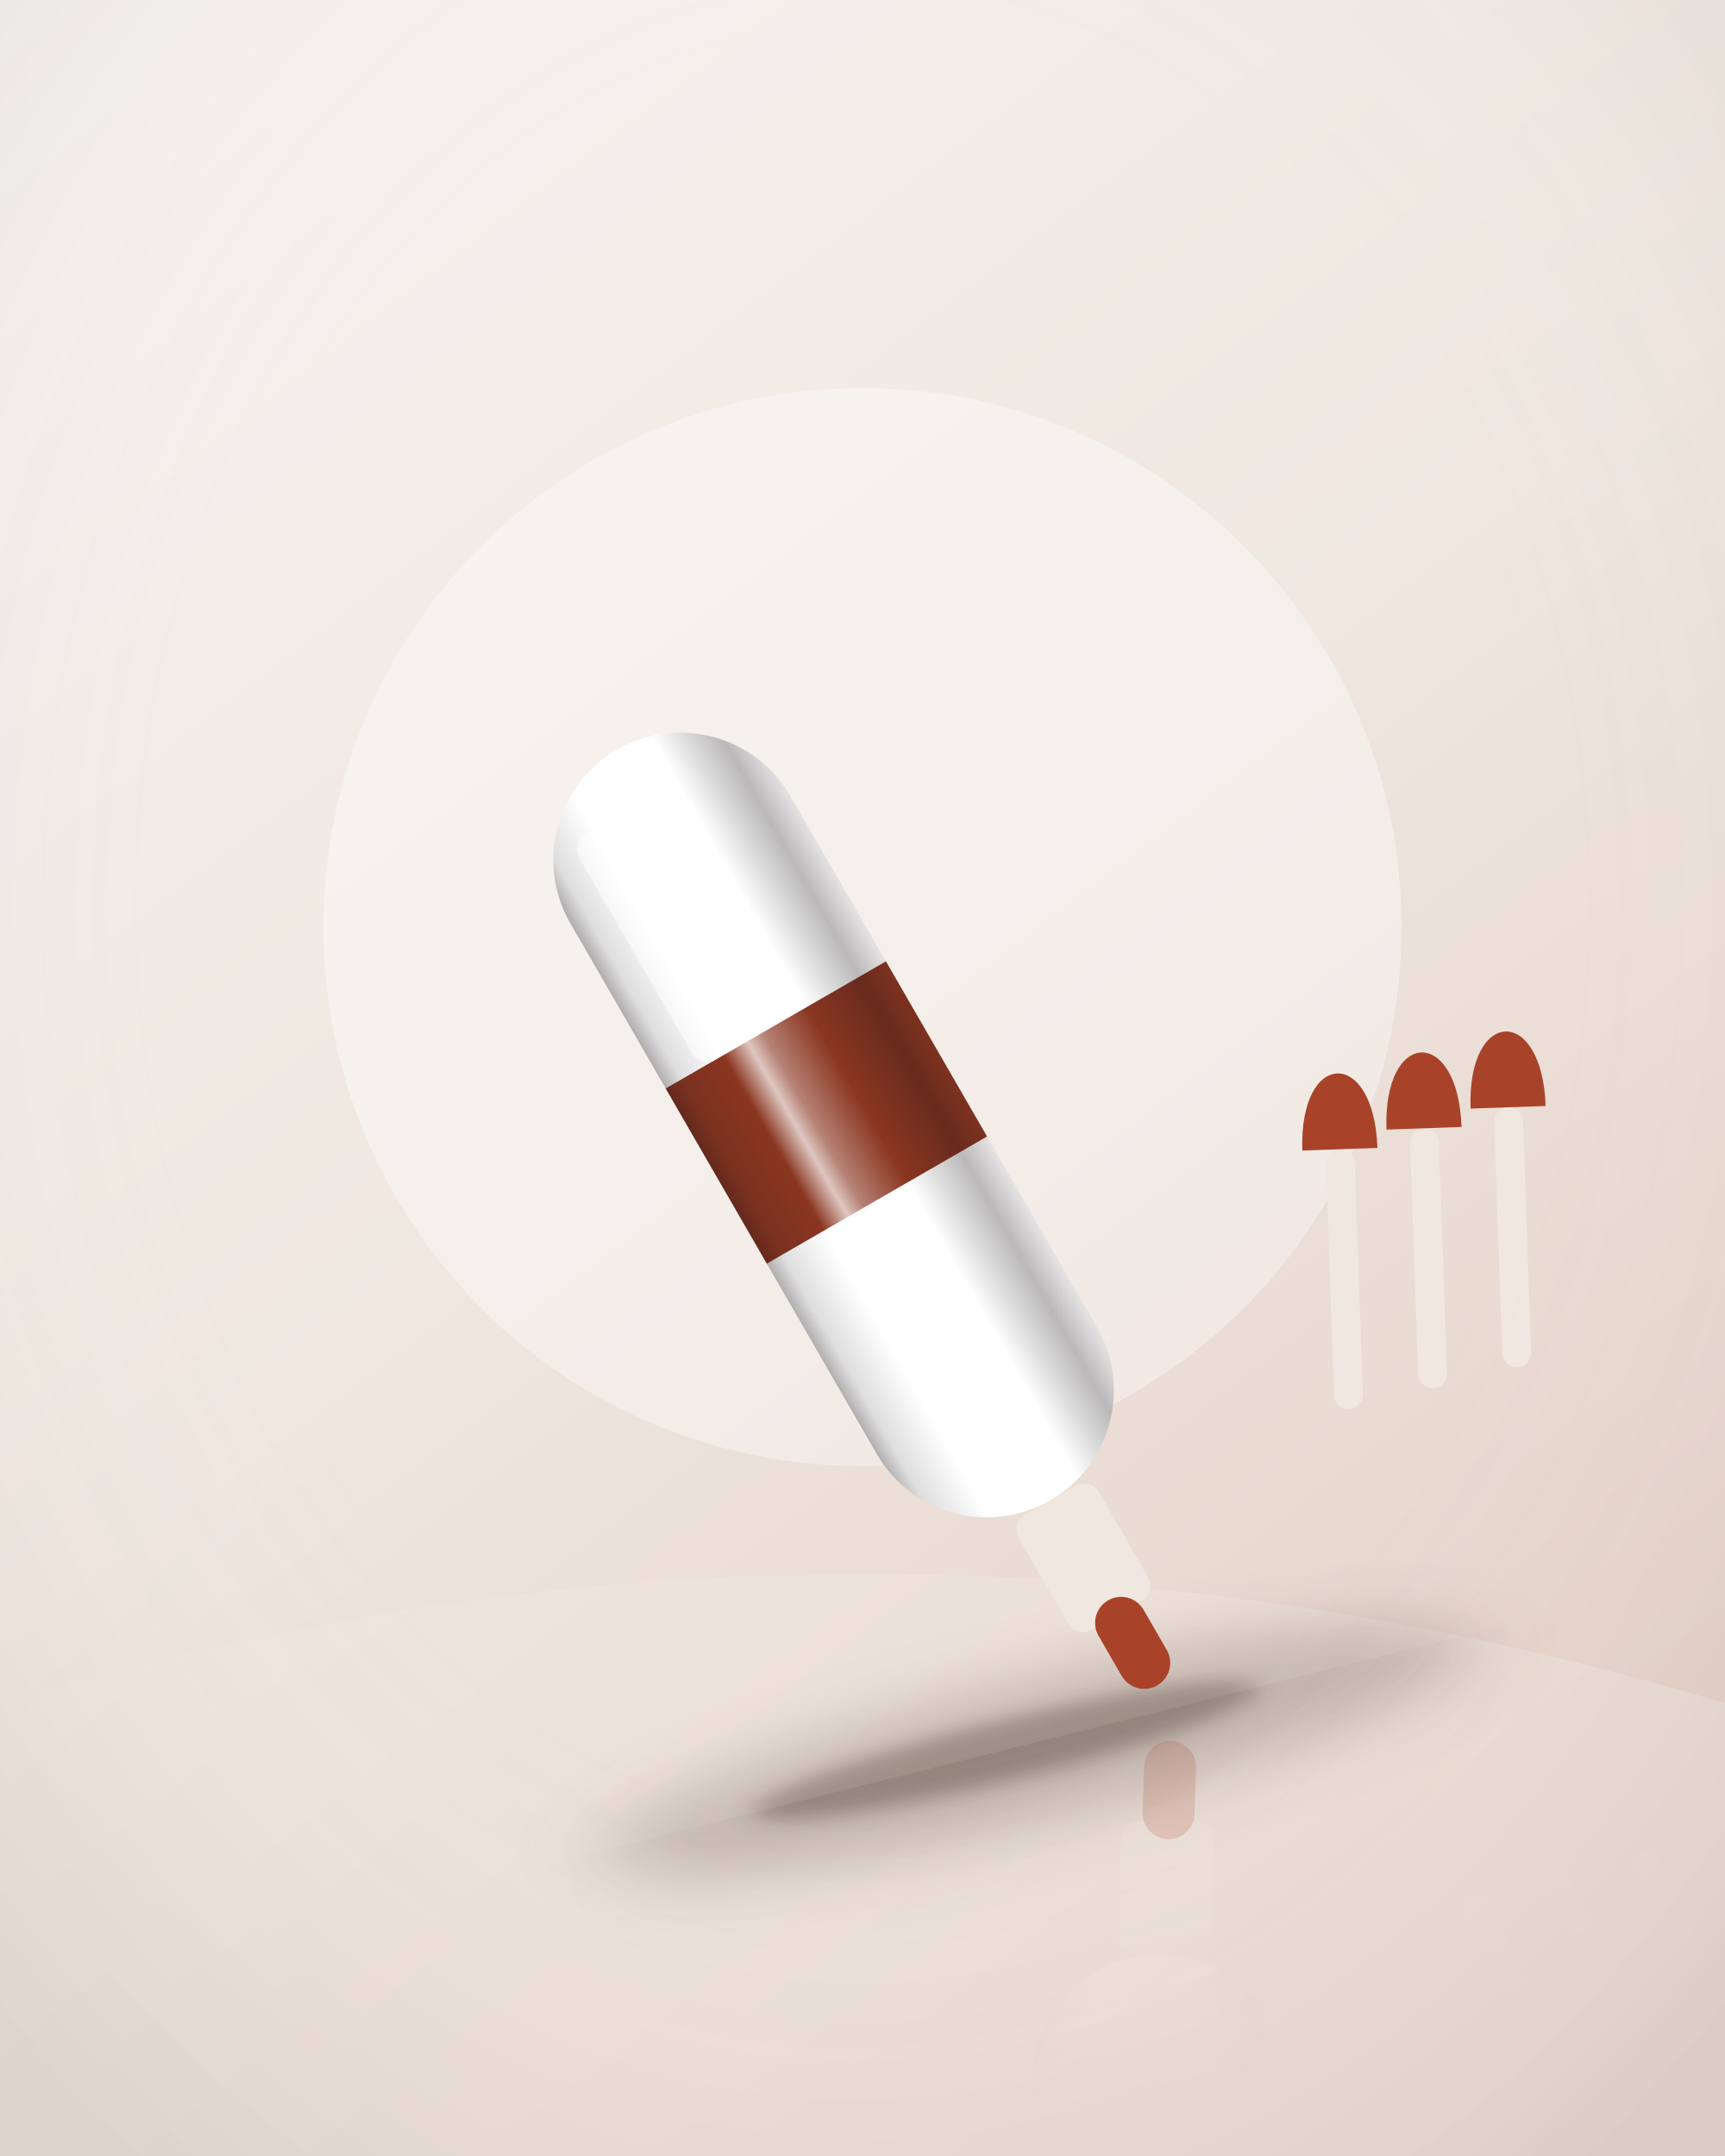
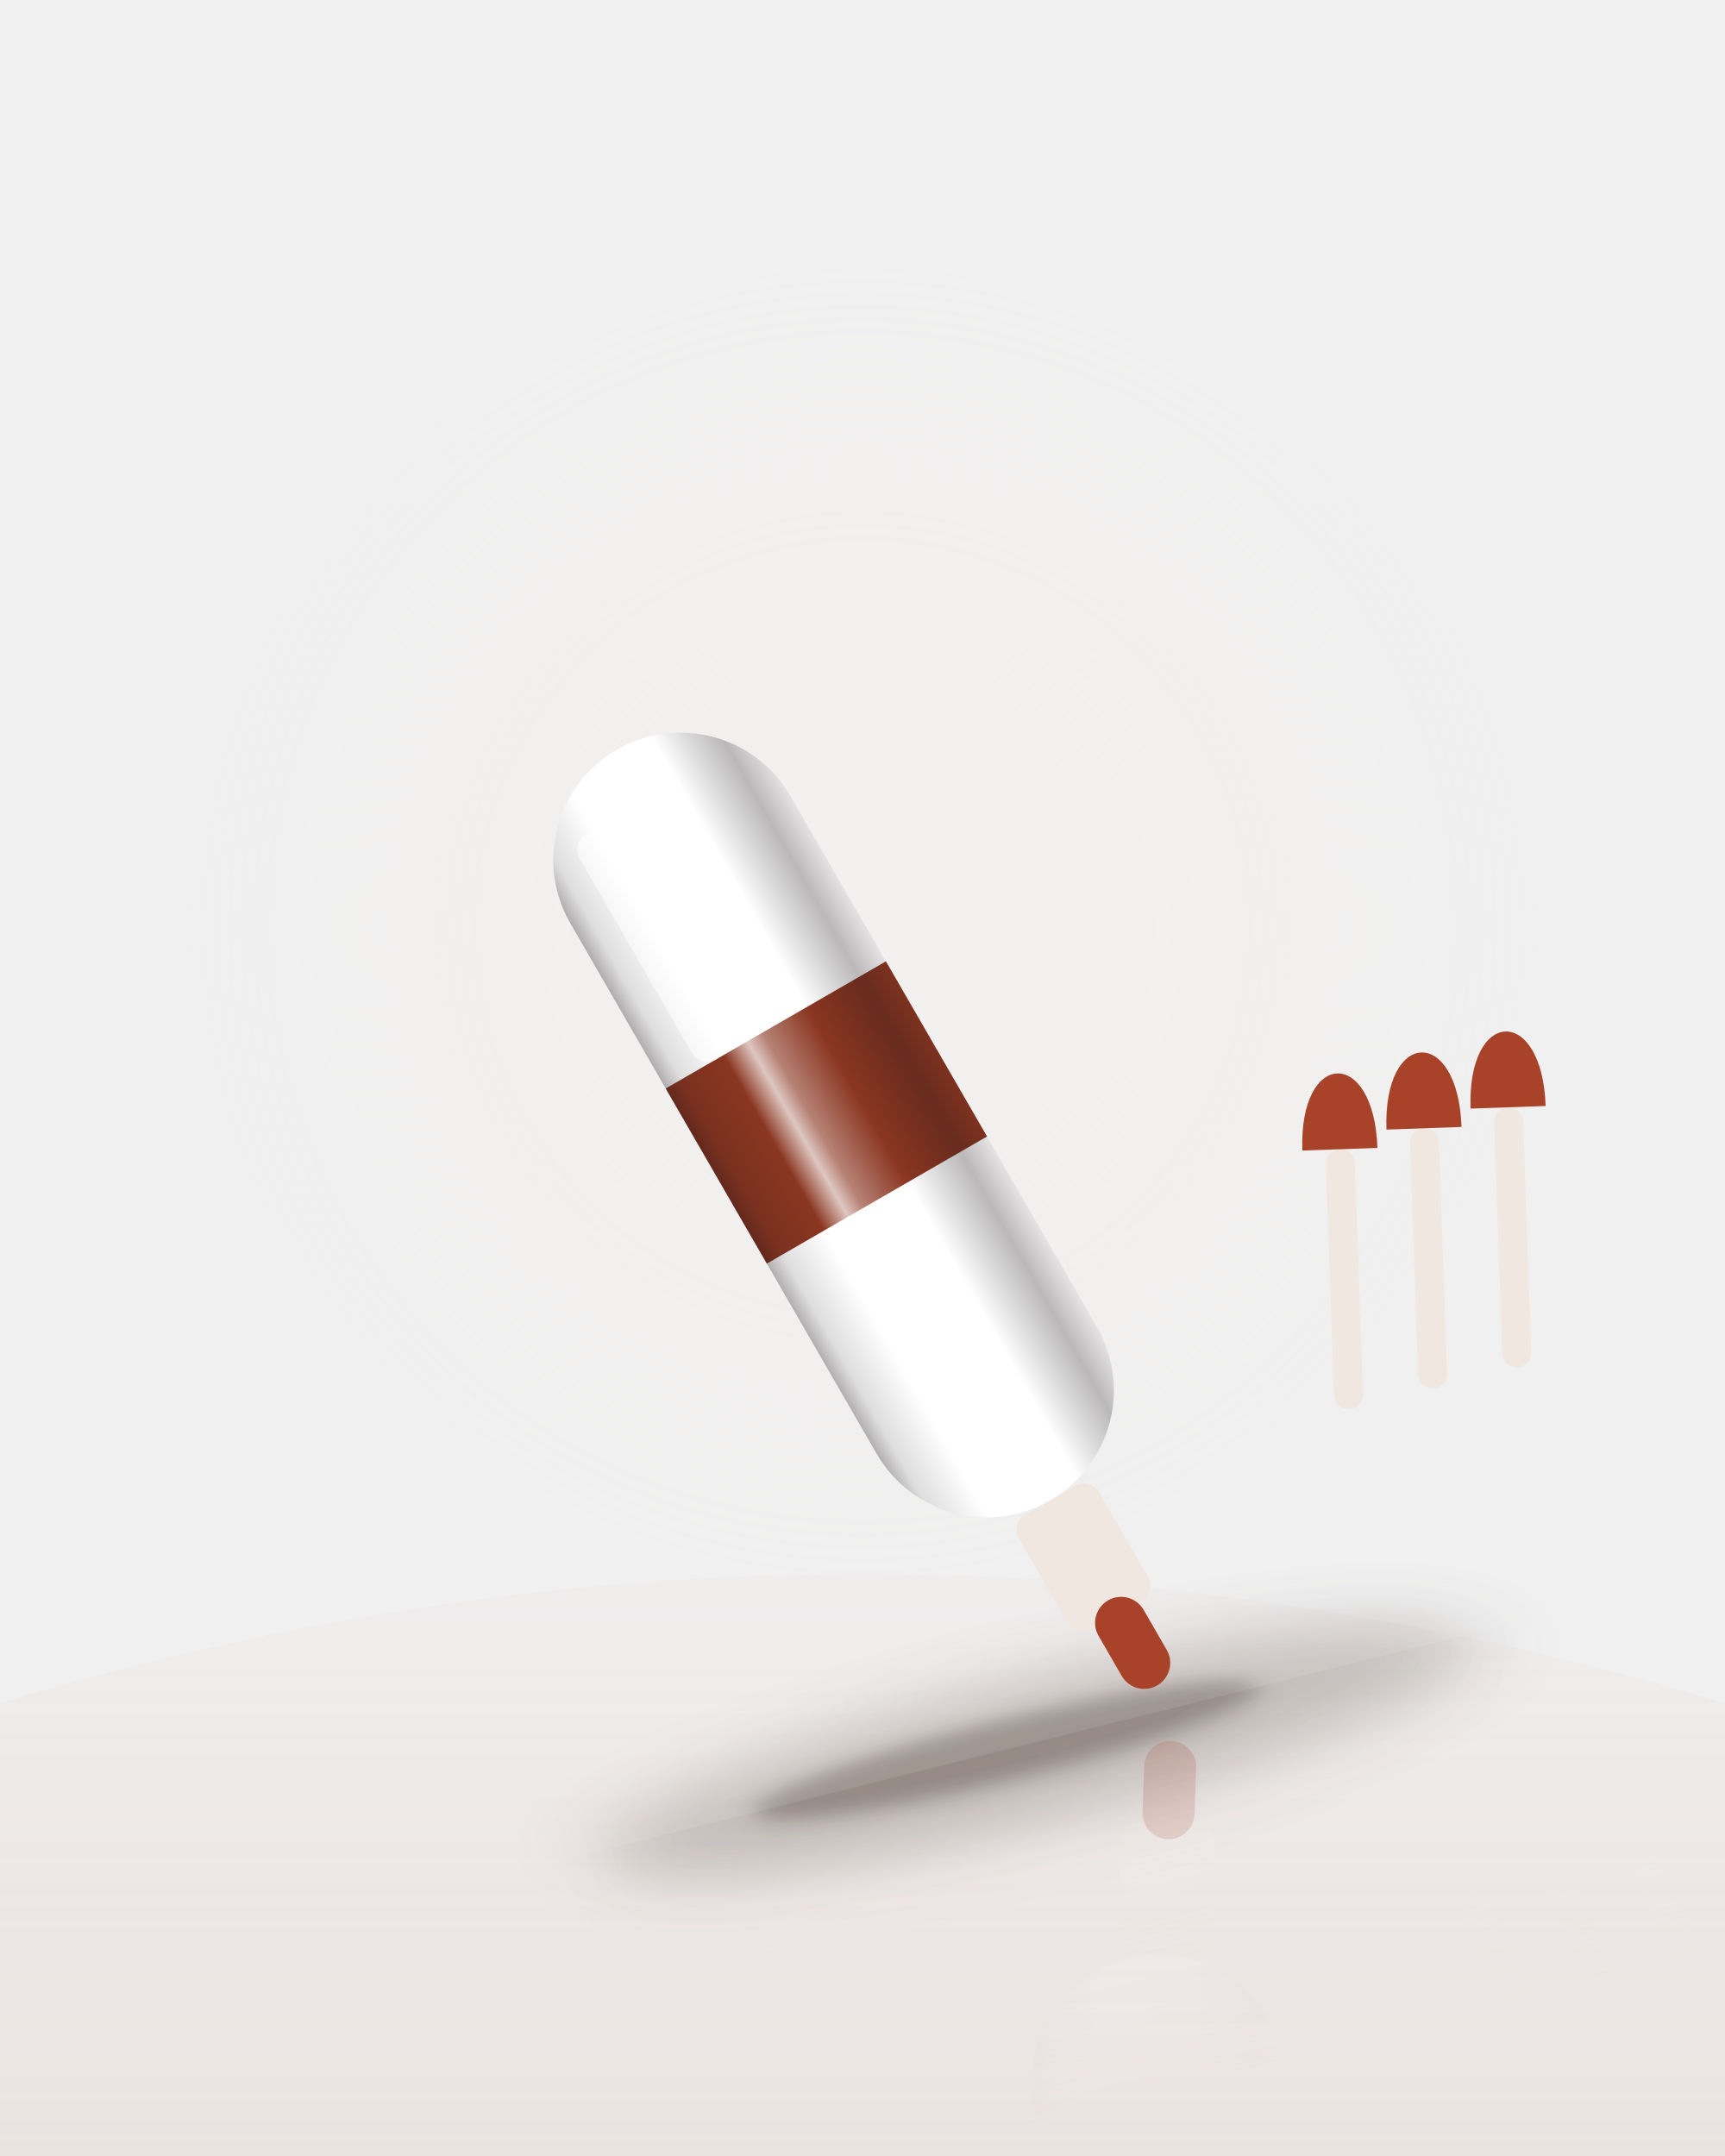
<svg xmlns="http://www.w3.org/2000/svg" viewBox="0 0 800 1000" width="800" height="1000" role="img">
  <defs>
    <linearGradient id="bg81" x1="0" y1="0" x2=".6" y2="1">
-       <stop offset="0" stop-color="#F6F3EF" />
-       <stop offset=".55" stop-color="#EFE7E0" />
-       <stop offset="1" stop-color="#e6d3ca" />
+       <stop offset="0" stop-color="#FFFFFF" />
+       <stop offset=".55" stop-color="#F6F3EF" />
+       <stop offset="1" stop-color="#EFE7E0" />
    </linearGradient>
    <radialGradient id="v82" cx=".5" cy=".42" r=".72">
      <stop offset=".55" stop-color="#fff" stop-opacity="0" />
      <stop offset="1" stop-color="#141110" stop-opacity=".07" />
    </radialGradient>
    <filter id="blurWide" x="-60%" y="-200%" width="220%" height="500%">
      <feGaussianBlur stdDeviation="13" />
    </filter>
    <filter id="blurTight" x="-60%" y="-300%" width="220%" height="700%">
      <feGaussianBlur stdDeviation="4" />
    </filter>
    <linearGradient id="reflGrad" x1="0" y1="205" x2="0" y2="335" gradientUnits="userSpaceOnUse">
      <stop offset="0" stop-color="#fff" stop-opacity=".5" />
      <stop offset="1" stop-color="#fff" stop-opacity="0" />
    </linearGradient>
    <mask id="reflFade" maskUnits="userSpaceOnUse" x="-260" y="205" width="520" height="130">
      <rect x="-260" y="205" width="520" height="130" fill="url(#reflGrad)" />
    </mask>
    <linearGradient id="g79" x1="0" y1="0" x2="1" y2="0">
      <stop offset="0" stop-color="#b1aeaf" />
      <stop offset=".07" stop-color="#dfdede" />
      <stop offset=".26" stop-color="#FFFFFF" />
      <stop offset=".37" stop-color="#ffffff" />
      <stop offset=".44" stop-color="#ffffff" />
      <stop offset=".64" stop-color="#FFFFFF" />
      <stop offset=".88" stop-color="#bab8b9" />
      <stop offset="1" stop-color="#e4e2e3" />
    </linearGradient>
    <linearGradient id="g80" x1="0" y1="0" x2="1" y2="0">
      <stop offset="0" stop-color="#64291d" />
      <stop offset=".07" stop-color="#7a311f" />
      <stop offset=".26" stop-color="#8A3621" />
      <stop offset=".37" stop-color="#dec7c1" />
      <stop offset=".44" stop-color="#b68275" />
      <stop offset=".64" stop-color="#8A3621" />
      <stop offset=".88" stop-color="#682b1d" />
      <stop offset="1" stop-color="#7d321f" />
    </linearGradient>
  </defs>
-   <rect width="800" height="1000" fill="url(#bg81)" />
-   <circle cx="400" cy="430" r="250" fill="#fff" opacity=".34" />
-   <path d="M0 1000 L0 790 Q 400 670 800 790 L800 1000 Z" fill="#EFE7E0" opacity=".45" />
+   <radialGradient id="halo" cx=".5" cy=".5" r=".5">
+     <stop offset="0" stop-color="#FFF6F0" stop-opacity=".22" />
+     <stop offset=".55" stop-color="#FFF0E6" stop-opacity=".10" />
+     <stop offset="1" stop-color="#FFF0E6" stop-opacity="0" />
+   </radialGradient>
+   <linearGradient id="suelo" x1="0" y1="670" x2="0" y2="1000" gradientUnits="userSpaceOnUse">
+     <stop offset="0" stop-color="#C98B76" stop-opacity="0" />
+     <stop offset="1" stop-color="#C98B76" stop-opacity=".13" />
+   </linearGradient>
+   <circle cx="400" cy="430" r="320" fill="url(#halo)" />
+   <path d="M0 1000 L0 790 Q 400 670 800 790 L800 1000 Z" fill="url(#suelo)" />
  <g transform="translate(400,545) rotate(-14) scale(1.34)">
    <g mask="url(#reflFade)" opacity=".5">
      <g transform="translate(0,412) scale(1,-1)">
        <ellipse cx="10.85" cy="207" rx="155" ry="24.8" fill="#4A372F" opacity=".22" filter="url(#blurWide)" />
        <ellipse cx="0" cy="205" rx="89.9" ry="10.416" fill="#3A2A24" opacity=".3" filter="url(#blurTight)" />
        <g transform="rotate(-16)">
          <rect x="-44" y="-170" width="88" height="300" rx="44" fill="url(#g79)" />
          <rect x="-44" y="-60" width="88" height="70" fill="url(#g80)" />
          <rect x="-30" y="-150" width="12" height="90" rx="6" fill="#fff" opacity=".55" />
          <rect x="-16" y="130" width="32" height="46" rx="6" fill="#EFE7E0" />
          <rect x="-9" y="170" width="18" height="34" rx="9" fill="#A8432A" />
        </g>
        <g transform="translate(150,90)">
          <g transform="translate(0,0) rotate(12)">
            <rect x="-5" y="-60" width="10" height="90" rx="5" fill="#EFE7E0" />
            <path d="M-13 -60 C-13 -95 13 -95 13 -60 Z" fill="#A8432A" />
          </g>
          <g transform="translate(30,0) rotate(12)">
            <rect x="-5" y="-60" width="10" height="90" rx="5" fill="#EFE7E0" />
            <path d="M-13 -60 C-13 -95 13 -95 13 -60 Z" fill="#A8432A" />
          </g>
          <g transform="translate(60,0) rotate(12)">
            <rect x="-5" y="-60" width="10" height="90" rx="5" fill="#EFE7E0" />
            <path d="M-13 -60 C-13 -95 13 -95 13 -60 Z" fill="#A8432A" />
          </g>
        </g>
      </g>
    </g>
    <ellipse cx="10.85" cy="207" rx="155" ry="24.8" fill="#4A372F" opacity=".22" filter="url(#blurWide)" />
    <ellipse cx="0" cy="205" rx="89.9" ry="10.416" fill="#3A2A24" opacity=".3" filter="url(#blurTight)" />
    <g transform="rotate(-16)">
      <rect x="-44" y="-170" width="88" height="300" rx="44" fill="url(#g79)" />
      <rect x="-44" y="-60" width="88" height="70" fill="url(#g80)" />
      <rect x="-30" y="-150" width="12" height="90" rx="6" fill="#fff" opacity=".55" />
      <rect x="-16" y="130" width="32" height="46" rx="6" fill="#EFE7E0" />
      <rect x="-9" y="170" width="18" height="34" rx="9" fill="#A8432A" />
    </g>
    <g transform="translate(150,90)">
      <g transform="translate(0,0) rotate(12)">
        <rect x="-5" y="-60" width="10" height="90" rx="5" fill="#EFE7E0" />
        <path d="M-13 -60 C-13 -95 13 -95 13 -60 Z" fill="#A8432A" />
      </g>
      <g transform="translate(30,0) rotate(12)">
        <rect x="-5" y="-60" width="10" height="90" rx="5" fill="#EFE7E0" />
        <path d="M-13 -60 C-13 -95 13 -95 13 -60 Z" fill="#A8432A" />
      </g>
      <g transform="translate(60,0) rotate(12)">
        <rect x="-5" y="-60" width="10" height="90" rx="5" fill="#EFE7E0" />
        <path d="M-13 -60 C-13 -95 13 -95 13 -60 Z" fill="#A8432A" />
      </g>
    </g>
  </g>
-   <rect width="800" height="1000" fill="url(#v82)" />
</svg>
